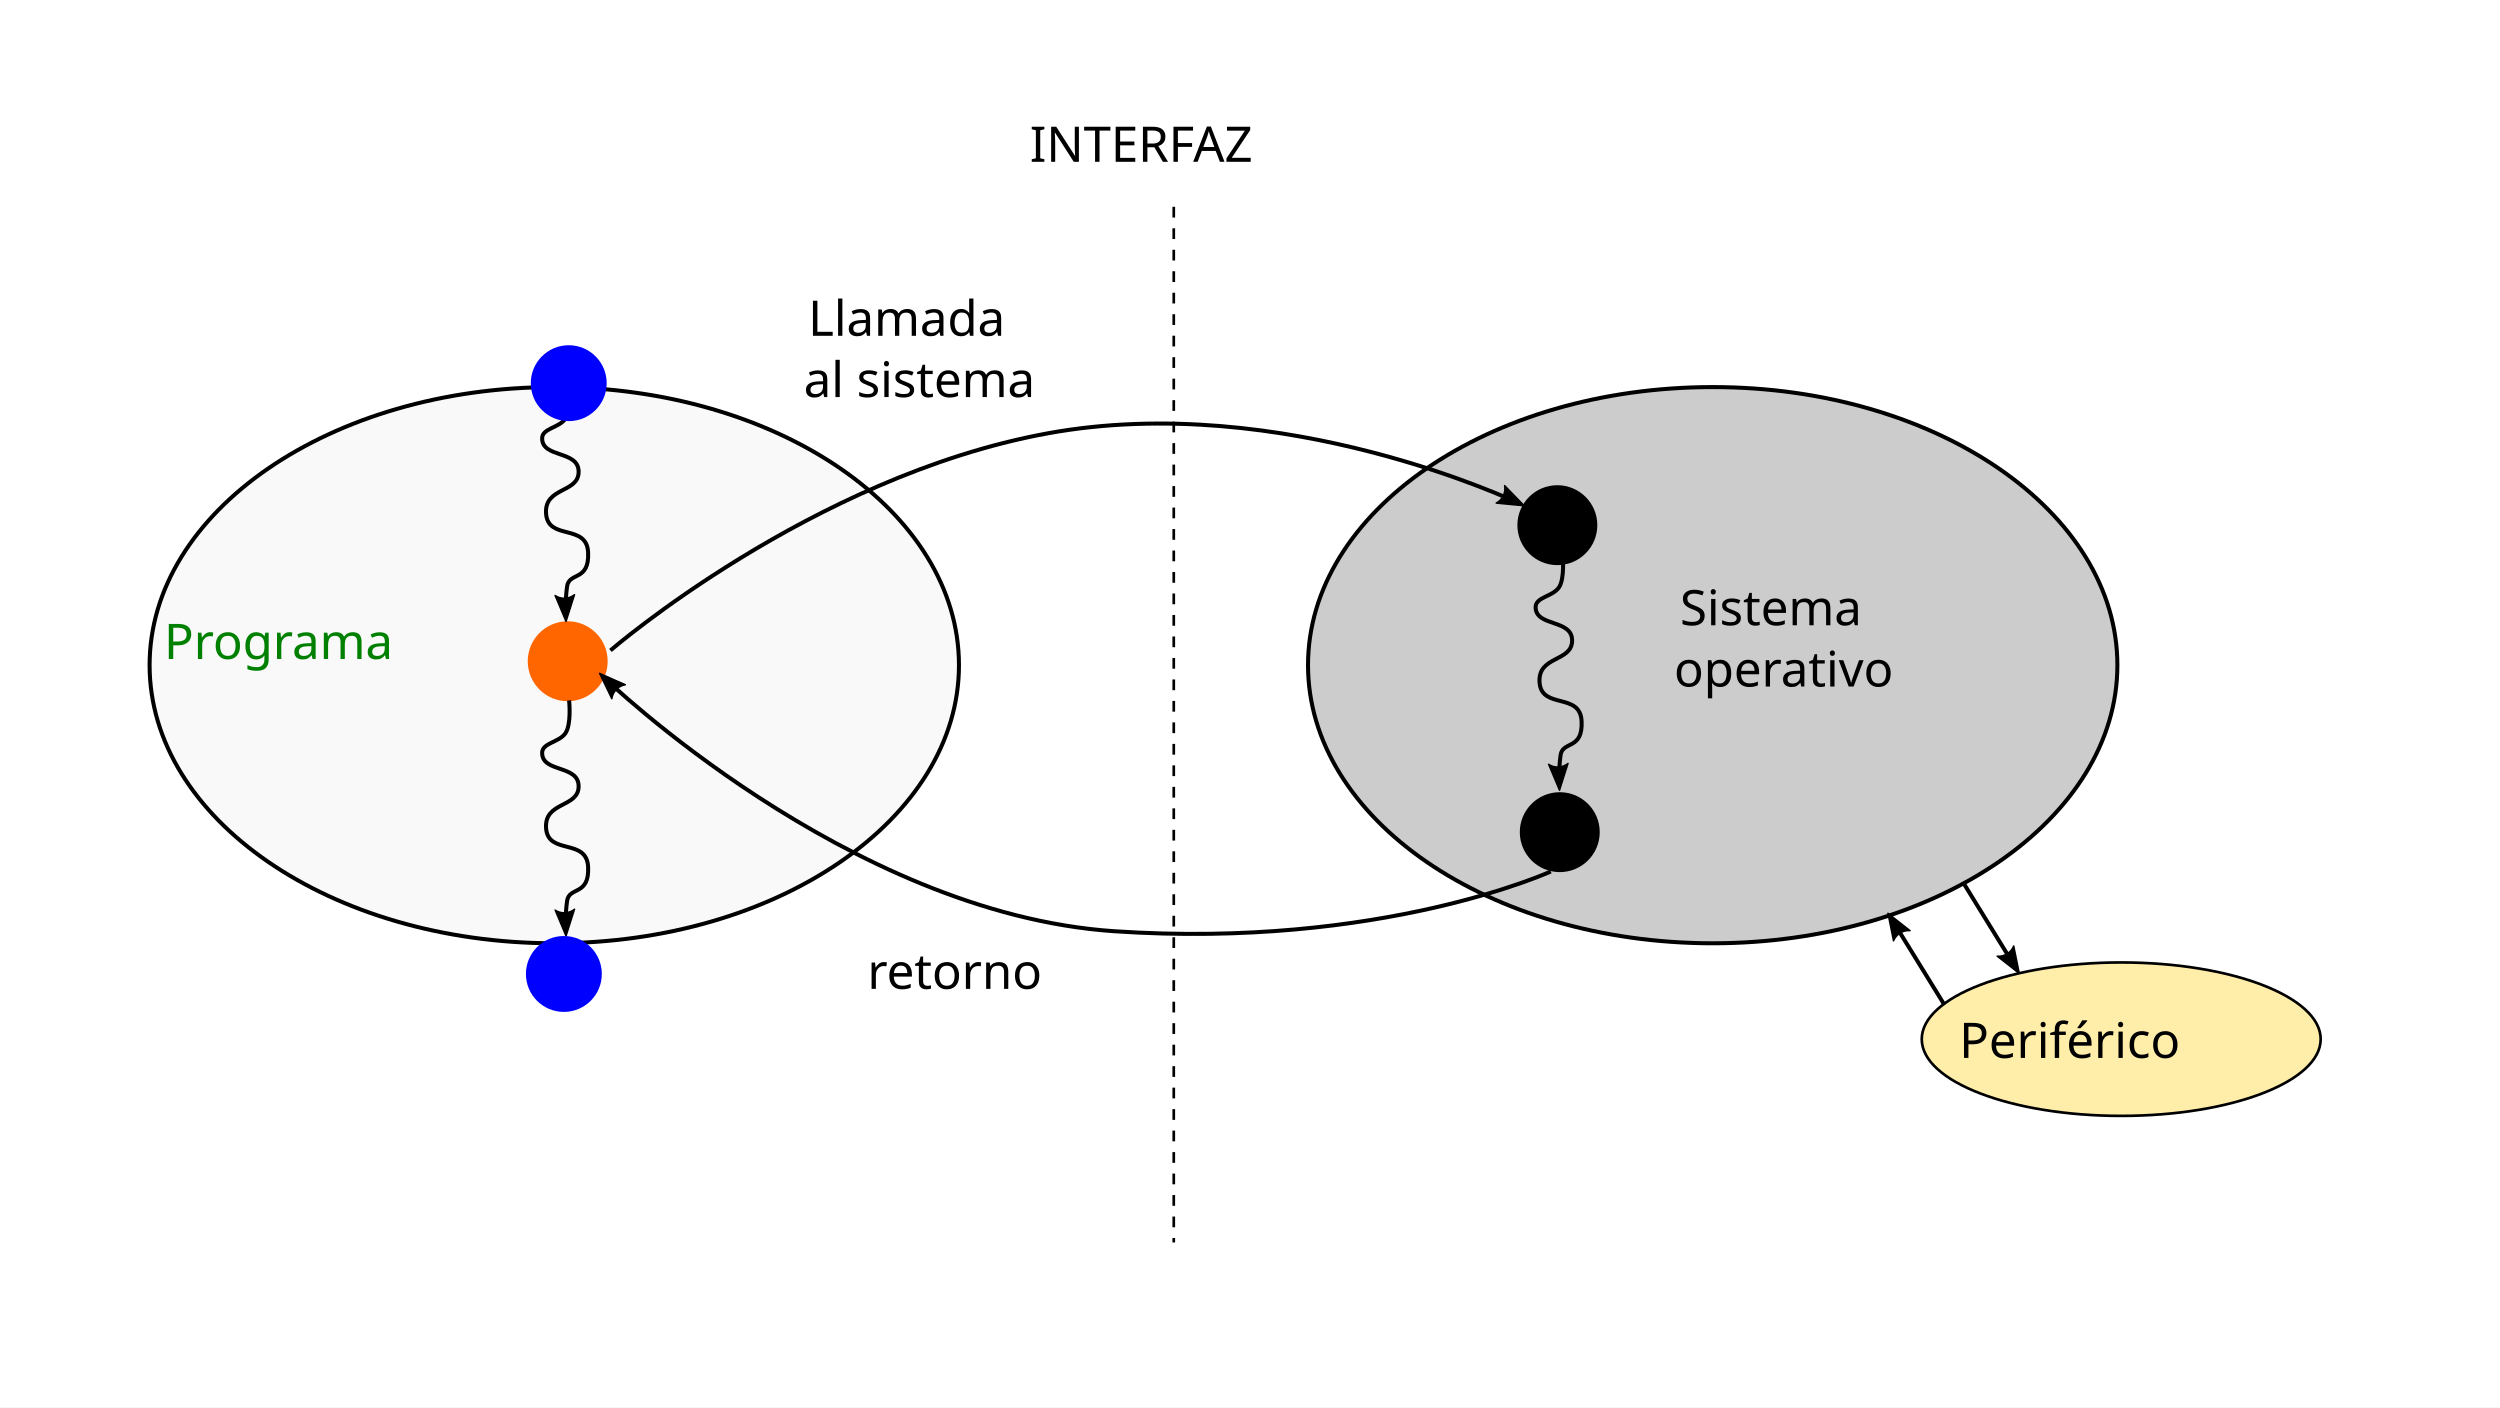
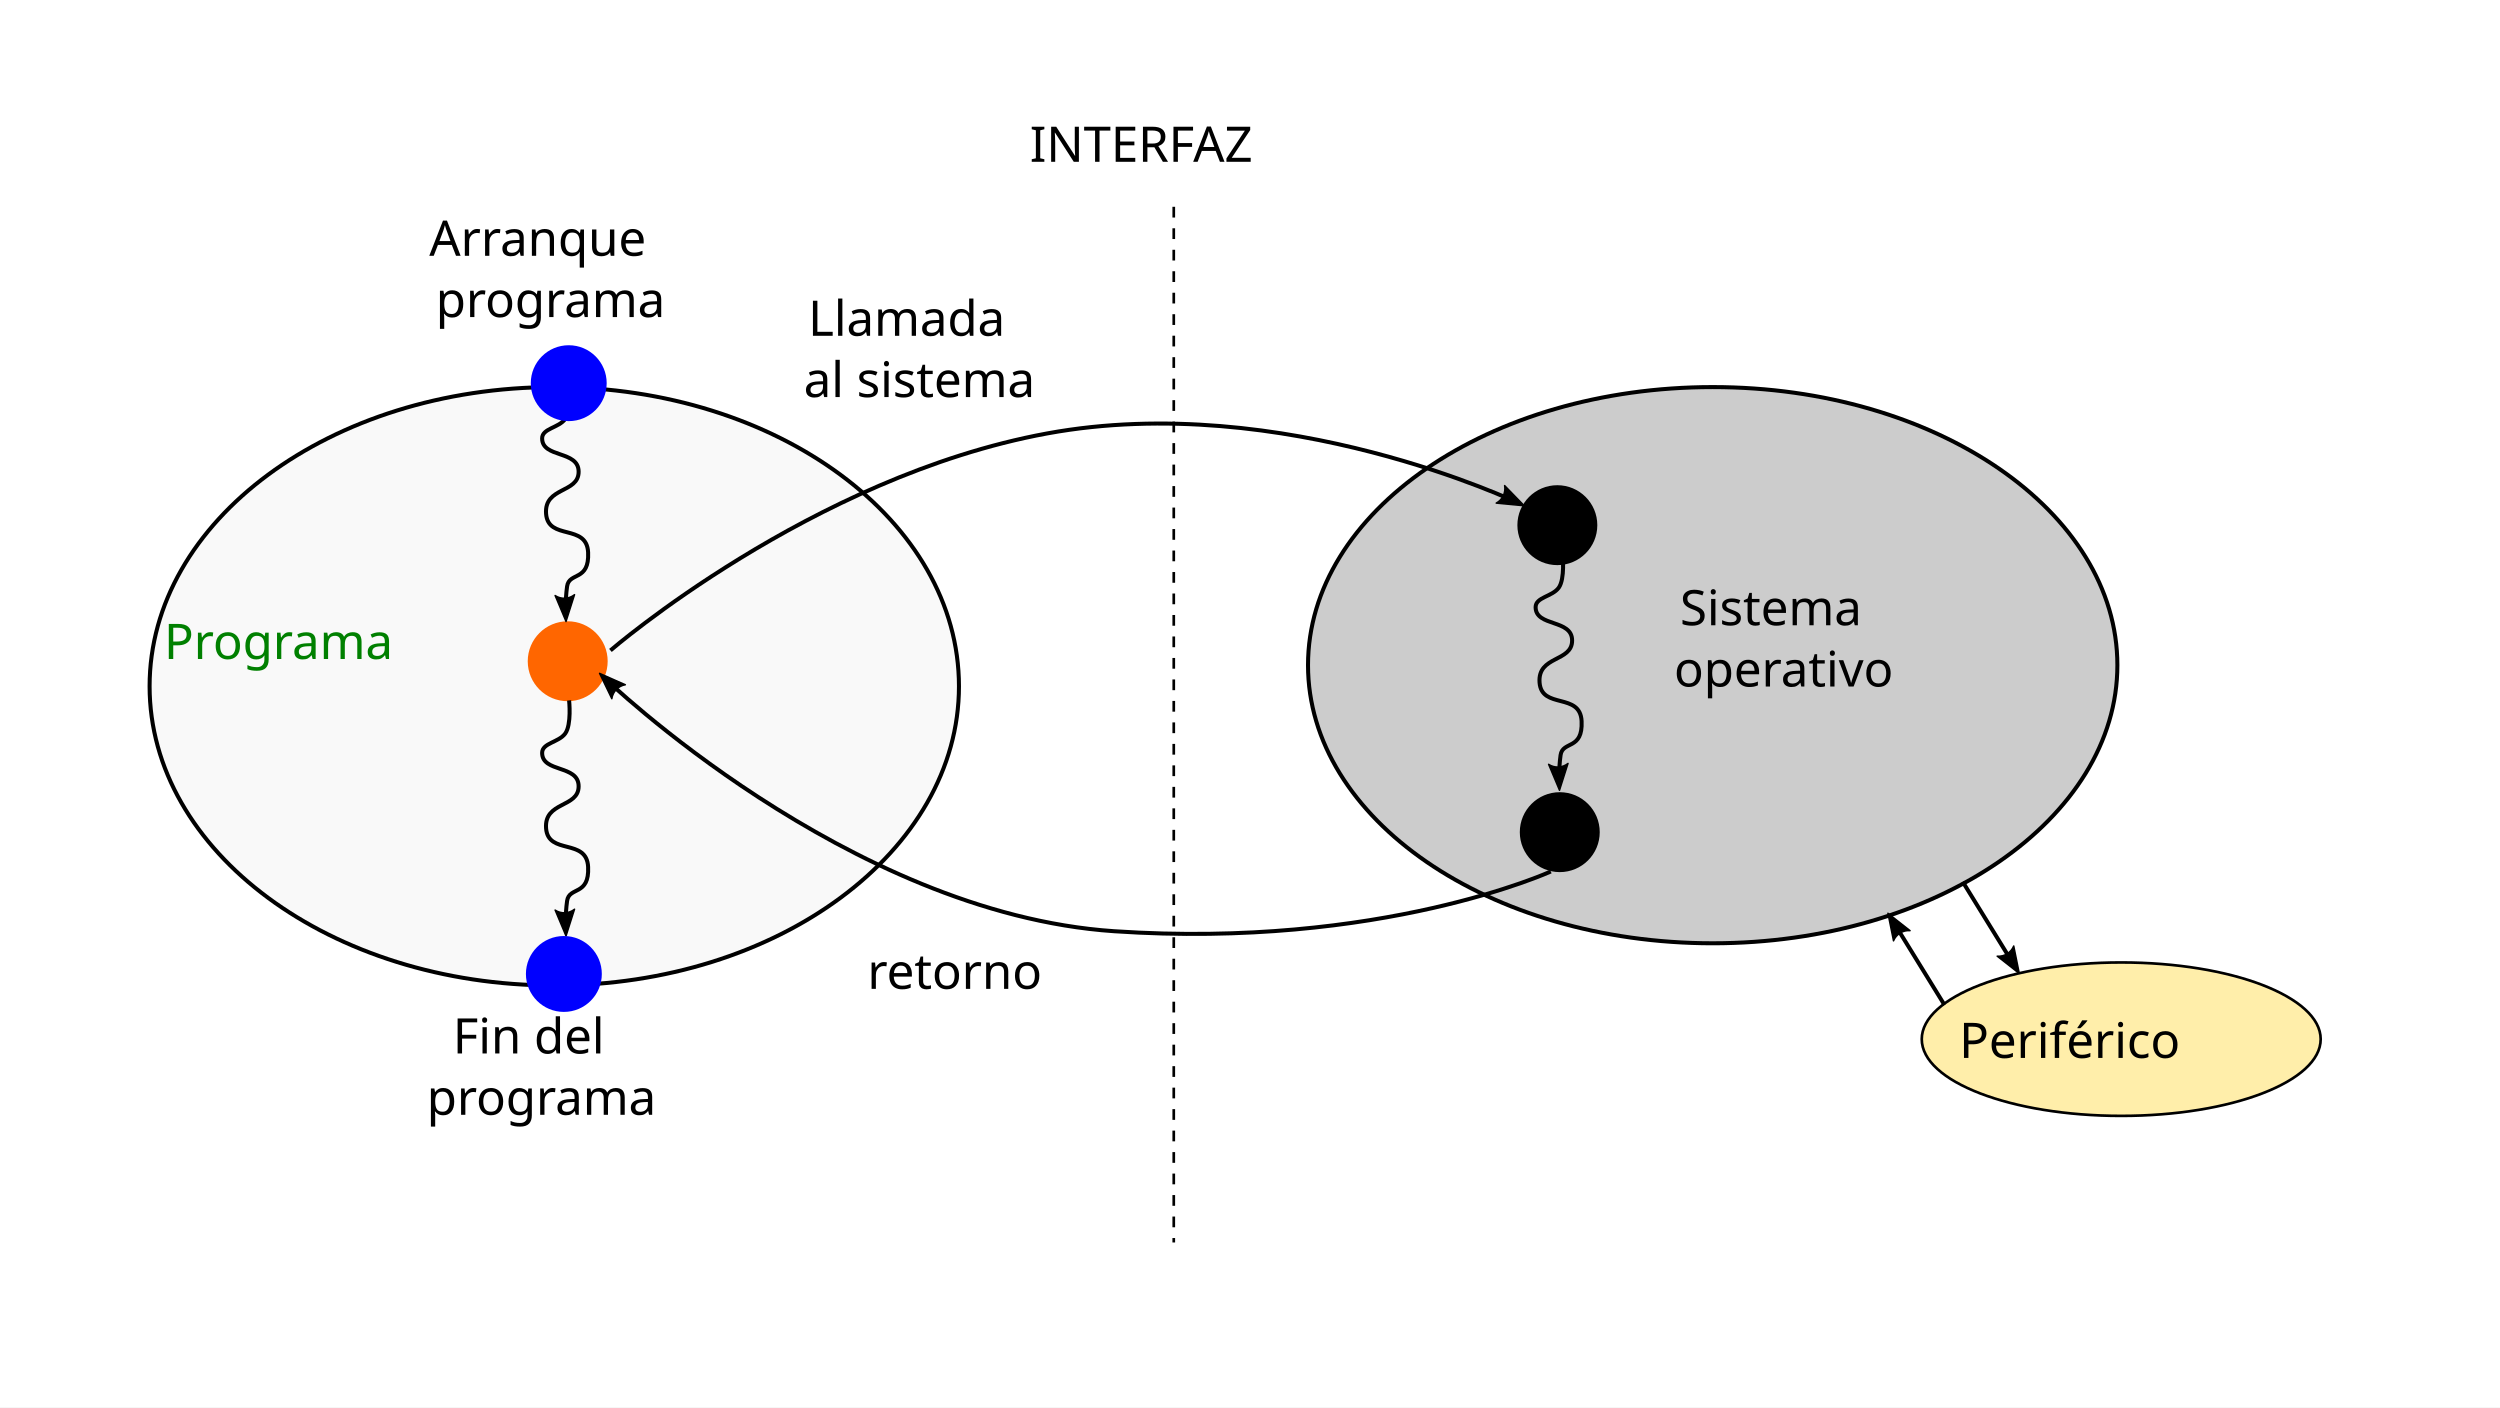
<svg xmlns="http://www.w3.org/2000/svg" width="492.691mm" height="277.368mm" viewBox="0 0 492.691 277.368" version="1.1" id="svg8">
  <defs id="defs2">
    <marker orient="auto" refY="0" refX="0" id="marker5499" style="overflow:visible">
      <path id="path5497" style="fill:#000000;fill-opacity:1;fill-rule:evenodd;stroke:#000000;stroke-width:0.625;stroke-linejoin:round;stroke-opacity:1" d="M 8.719,4.034 -2.207,0.016 8.719,-4.002 c -1.745,2.372 -1.735,5.617 -6e-7,8.035 z" transform="scale(-0.6)" />
    </marker>
    <marker style="overflow:visible" id="marker1035" refX="0" refY="0" orient="auto">
      <path transform="scale(-0.6)" d="M 8.719,4.034 -2.207,0.016 8.719,-4.002 c -1.745,2.372 -1.735,5.617 -6e-7,8.035 z" style="fill:#000000;fill-opacity:1;fill-rule:evenodd;stroke:#000000;stroke-width:0.625;stroke-linejoin:round;stroke-opacity:1" id="path1033" />
    </marker>
    <marker style="overflow:visible" id="marker978" refX="0" refY="0" orient="auto">
      <path transform="scale(-0.6)" d="M 8.719,4.034 -2.207,0.016 8.719,-4.002 c -1.745,2.372 -1.735,5.617 -6e-7,8.035 z" style="fill:#000000;fill-opacity:1;fill-rule:evenodd;stroke:#000000;stroke-width:0.625;stroke-linejoin:round;stroke-opacity:1" id="path976" />
    </marker>
    <marker orient="auto" refY="0" refX="0" id="Arrow2Mend" style="overflow:visible">
      <path id="path1036" style="fill:#000000;fill-opacity:1;fill-rule:evenodd;stroke:#000000;stroke-width:0.625;stroke-linejoin:round;stroke-opacity:1" d="M 8.719,4.034 -2.207,0.016 8.719,-4.002 c -1.745,2.372 -1.735,5.617 -6e-7,8.035 z" transform="scale(-0.6)" />
    </marker>
    <marker style="overflow:visible" id="marker978-1-5" refX="0" refY="0" orient="auto">
      <path transform="scale(-0.6)" d="M 8.719,4.034 -2.207,0.016 8.719,-4.002 c -1.745,2.372 -1.735,5.617 -6e-7,8.035 z" style="fill:#000000;fill-opacity:1;fill-rule:evenodd;stroke:#000000;stroke-width:0.625;stroke-linejoin:round;stroke-opacity:1" id="path976-2-9" />
    </marker>
    <marker style="overflow:visible" id="marker1035-6" refX="0" refY="0" orient="auto">
      <path transform="scale(-0.6)" d="M 8.719,4.034 -2.207,0.016 8.719,-4.002 c -1.745,2.372 -1.735,5.617 -6e-7,8.035 z" style="fill:#000000;fill-opacity:1;fill-rule:evenodd;stroke:#000000;stroke-width:0.625;stroke-linejoin:round;stroke-opacity:1" id="path1033-2" />
    </marker>
    <marker orient="auto" refY="0" refX="0" id="marker5499-7" style="overflow:visible">
      <path id="path5497-9" style="fill:#000000;fill-opacity:1;fill-rule:evenodd;stroke:#000000;stroke-width:0.625;stroke-linejoin:round;stroke-opacity:1" d="M 8.719,4.034 -2.207,0.016 8.719,-4.002 c -1.745,2.372 -1.735,5.617 -6e-7,8.035 z" transform="scale(-0.6)" />
    </marker>
    <marker style="overflow:visible" id="marker1035-0" refX="0" refY="0" orient="auto">
      <path transform="scale(-0.6)" d="M 8.719,4.034 -2.207,0.016 8.719,-4.002 c -1.745,2.372 -1.735,5.617 -6e-7,8.035 z" style="fill:#000000;fill-opacity:1;fill-rule:evenodd;stroke:#000000;stroke-width:0.625;stroke-linejoin:round;stroke-opacity:1" id="path1033-23" />
    </marker>
    <marker orient="auto" refY="0" refX="0" id="Arrow2Mend-4" style="overflow:visible">
      <path id="path1036-7" style="fill:#000000;fill-opacity:1;fill-rule:evenodd;stroke:#000000;stroke-width:0.625;stroke-linejoin:round;stroke-opacity:1" d="M 8.719,4.034 -2.207,0.016 8.719,-4.002 c -1.745,2.372 -1.735,5.617 -6e-7,8.035 z" transform="scale(-0.6)" />
    </marker>
  </defs>
  <g id="layer2" transform="translate(25.95732,-83.30263)">
    <rect style="opacity:1;fill:#ffffff;fill-opacity:1;stroke:none;stroke-width:0.794;stroke-linecap:round;stroke-linejoin:round;stroke-miterlimit:4;stroke-dasharray:none;stroke-dashoffset:0;stroke-opacity:1" id="rect2168" width="492.691" height="277.368" x="-25.957" y="83.303" />
  </g>
  <g id="layer1" transform="translate(25.95732,-83.30263)" style="display:inline">
-     <ellipse style="opacity:1;fill:#f9f9f9;fill-opacity:1;stroke:#000000;stroke-width:0.794;stroke-linecap:round;stroke-linejoin:round;stroke-miterlimit:4;stroke-dasharray:none;stroke-dashoffset:0;stroke-opacity:1" id="path4630" cx="83.278" cy="214.394" rx="79.753" ry="54.807" />
+     <ellipse style="opacity:1;fill:#f9f9f9;fill-opacity:1;stroke:#000000;stroke-width:0.794;stroke-linecap:round;stroke-linejoin:round;stroke-miterlimit:4;stroke-dasharray:none;stroke-dashoffset:0;stroke-opacity:1" id="path4630" cx="83.278" cy="218.551" rx="79.753" ry="58.964" />
    <ellipse style="display:inline;opacity:1;fill:#cccccc;fill-opacity:1;stroke:#000000;stroke-width:0.794;stroke-linecap:round;stroke-linejoin:round;stroke-miterlimit:4;stroke-dasharray:none;stroke-dashoffset:0;stroke-opacity:1" id="path4630-7" cx="311.575" cy="214.394" rx="79.753" ry="54.807" />
    <circle style="display:inline;opacity:1;fill:#ff6600;fill-opacity:1;stroke:#ff6600;stroke-width:0.794;stroke-linecap:round;stroke-linejoin:round;stroke-miterlimit:4;stroke-dasharray:none;stroke-dashoffset:0;stroke-opacity:1" id="path962-5-1-5-6" cx="85.924" cy="213.619" r="7.479" />
    <path style="fill:none;stroke:#000000;stroke-width:0.794;stroke-linecap:butt;stroke-linejoin:miter;stroke-miterlimit:4;stroke-dasharray:none;stroke-opacity:1;marker-end:url(#Arrow2Mend)" d="m 360.862,257.107 10.583,17.174" id="path1007" />
    <path style="fill:none;stroke:#000000;stroke-width:0.794;stroke-linecap:butt;stroke-linejoin:miter;stroke-miterlimit:4;stroke-dasharray:none;stroke-opacity:1;marker-end:url(#marker1035)" d="m 86.2,159.349 c 0,0 0.514,4.766 -0.768,6.528 -1.282,1.762 -4.548,1.844 -4.548,3.815 0,3.942 7.193,2.301 7.193,6.578 0,4.276 -6.815,2.94 -6.415,8.285 0.401,5.345 8.018,1.871 8.285,7.617 0.267,5.746 -3.74,3.816 -4.143,6.682 -0.403,2.866 -0.267,5.88 -0.267,5.88" id="path160" />
    <text xml:space="preserve" style="font-style:normal;font-variant:normal;font-weight:normal;font-stretch:normal;font-size:9.666px;line-height:1.25;font-family:ubuntu;-inkscape-font-specification:ubuntu;text-align:center;letter-spacing:0px;word-spacing:0px;text-anchor:middle;display:inline;fill:#008000;fill-opacity:1;stroke:none;stroke-width:0.265" x="35.214" y="213.174" id="text817-5-93-3">
      <tspan x="35.214" y="213.174" style="font-style:normal;font-variant:normal;font-weight:500;font-stretch:normal;font-family:ubuntu;-inkscape-font-specification:'ubuntu Medium';fill:#008000;stroke-width:0.265" id="tspan909-0-7">Programa</tspan>
    </text>
    <circle style="display:inline;opacity:1;fill:#0000ff;fill-opacity:1;stroke:none;stroke-width:0.794;stroke-linecap:round;stroke-linejoin:round;stroke-miterlimit:4;stroke-dasharray:none;stroke-dashoffset:0;stroke-opacity:1" id="path962-3-5" cx="86.127" cy="158.819" r="7.479" />
    <path style="display:inline;fill:none;stroke:#000000;stroke-width:0.794;stroke-linecap:butt;stroke-linejoin:miter;stroke-miterlimit:4;stroke-dasharray:none;stroke-opacity:1;marker-end:url(#marker1035-6)" d="m 281.992,192.611 c 0,0 0.514,4.766 -0.768,6.528 -1.282,1.762 -4.548,1.844 -4.548,3.815 0,3.942 7.193,2.301 7.193,6.578 0,4.276 -6.815,2.94 -6.415,8.285 0.401,5.345 8.018,1.871 8.285,7.617 0.267,5.746 -3.74,3.816 -4.143,6.682 -0.403,2.866 -0.267,5.88 -0.267,5.88" id="path160-9" />
    <text xml:space="preserve" style="font-style:normal;font-variant:normal;font-weight:normal;font-stretch:normal;font-size:9.666px;line-height:1.25;font-family:ubuntu;-inkscape-font-specification:ubuntu;text-align:center;letter-spacing:0px;word-spacing:0px;text-anchor:middle;display:inline;fill:#000000;fill-opacity:1;stroke:none;stroke-width:0.265" x="331.841" y="206.525" id="text817-5-93-3-1">
      <tspan x="331.841" y="206.525" style="font-style:normal;font-variant:normal;font-weight:500;font-stretch:normal;font-family:ubuntu;-inkscape-font-specification:'ubuntu Medium';fill:#000000;stroke-width:0.265" id="tspan909-0-7-2">Sistema</tspan>
      <tspan x="331.841" y="218.607" style="font-style:normal;font-variant:normal;font-weight:500;font-stretch:normal;font-family:ubuntu;-inkscape-font-specification:'ubuntu Medium';fill:#000000;stroke-width:0.265" id="tspan5265">operativo</tspan>
    </text>
    <text xml:space="preserve" style="font-style:normal;font-variant:normal;font-weight:normal;font-stretch:normal;font-size:12.572px;line-height:1.25;font-family:ubuntu;-inkscape-font-specification:ubuntu;text-align:center;letter-spacing:0px;word-spacing:0px;text-anchor:middle;display:inline;fill:#008000;fill-opacity:1;stroke:none;stroke-width:0.265" x="592.288" y="251.116" id="text966-3-2-0-0">
      <tspan id="tspan964-5-7-3-6" x="592.288" y="262.839" style="font-style:normal;font-variant:normal;font-weight:500;font-stretch:normal;font-family:ubuntu;-inkscape-font-specification:'ubuntu Medium';fill:#ffffff;stroke-width:0.265" />
    </text>
    <circle style="display:inline;opacity:1;fill:#000000;fill-opacity:1;stroke:#000000;stroke-width:0.794;stroke-linecap:round;stroke-linejoin:round;stroke-miterlimit:4;stroke-dasharray:none;stroke-dashoffset:0;stroke-opacity:1" id="path962-31-2" cx="280.959" cy="186.801" r="7.479" />
    <text xml:space="preserve" style="font-style:normal;font-variant:normal;font-weight:normal;font-stretch:normal;font-size:12.572px;line-height:1.25;font-family:ubuntu;-inkscape-font-specification:ubuntu;text-align:center;letter-spacing:0px;word-spacing:0px;text-anchor:middle;display:inline;fill:#008000;fill-opacity:1;stroke:none;stroke-width:0.265" x="787.323" y="226.17" id="text966-9-6">
      <tspan id="tspan964-4-1" x="787.323" y="237.893" style="font-style:normal;font-variant:normal;font-weight:500;font-stretch:normal;font-family:ubuntu;-inkscape-font-specification:'ubuntu Medium';fill:#ffffff;stroke-width:0.265" />
    </text>
    <circle style="display:inline;opacity:1;fill:#000000;fill-opacity:1;stroke:#000000;stroke-width:0.794;stroke-linecap:round;stroke-linejoin:round;stroke-miterlimit:4;stroke-dasharray:none;stroke-dashoffset:0;stroke-opacity:1" id="path962-31-2-8" cx="281.436" cy="247.301" r="7.479" />
    <path style="fill:none;stroke:#000000;stroke-width:0.794;stroke-linecap:butt;stroke-linejoin:miter;stroke-miterlimit:4;stroke-dasharray:none;stroke-opacity:1;marker-end:url(#marker5499)" d="m 94.347,211.487 c 0,0 39.556,-34.211 86.061,-42.763 46.505,-8.553 93.075,13.806 93.075,13.806" id="path5489" />
    <path style="display:inline;fill:none;stroke:#000000;stroke-width:0.794;stroke-linecap:butt;stroke-linejoin:miter;stroke-miterlimit:4;stroke-dasharray:none;stroke-opacity:1;marker-end:url(#marker5499-7)" d="m 279.663,255.055 c 0,0 -33.508,15.312 -86.061,11.769 C 141.05,263.282 92.968,216.732 92.968,216.732" id="path5489-2" />
    <path style="display:inline;fill:none;stroke:#000000;stroke-width:0.794;stroke-linecap:butt;stroke-linejoin:miter;stroke-miterlimit:4;stroke-dasharray:none;stroke-opacity:1;marker-end:url(#marker1035-0)" d="m 86.2,221.338 c 0,0 0.514,4.766 -0.768,6.528 -1.282,1.762 -4.548,1.844 -4.548,3.815 0,3.942 7.193,2.301 7.193,6.578 0,4.276 -6.815,2.94 -6.415,8.285 0.401,5.345 8.018,1.871 8.285,7.617 0.267,5.746 -3.74,3.816 -4.143,6.682 -0.403,2.866 -0.267,5.88 -0.267,5.88" id="path160-7" />
    <circle style="display:inline;opacity:1;fill:#0000ff;fill-opacity:1;stroke:none;stroke-width:0.794;stroke-linecap:round;stroke-linejoin:round;stroke-miterlimit:4;stroke-dasharray:none;stroke-dashoffset:0;stroke-opacity:1" id="path962-3-5-5" cx="85.168" cy="275.248" r="7.479" />
    <text xml:space="preserve" style="font-style:normal;font-variant:normal;font-weight:normal;font-stretch:normal;font-size:9.666px;line-height:1.25;font-family:ubuntu;-inkscape-font-specification:ubuntu;text-align:center;letter-spacing:0px;word-spacing:0px;text-anchor:middle;display:inline;fill:#000000;fill-opacity:1;stroke:none;stroke-width:0.265" x="161.517" y="149.478" id="text817-5-93-3-1-9">
      <tspan x="161.517" y="149.478" style="font-style:normal;font-variant:normal;font-weight:normal;font-stretch:normal;font-family:ubuntu;-inkscape-font-specification:ubuntu;fill:#000000;stroke-width:0.265" id="tspan5265-2">Llamada</tspan>
      <tspan x="161.517" y="161.56" style="font-style:normal;font-variant:normal;font-weight:normal;font-stretch:normal;font-family:ubuntu;-inkscape-font-specification:ubuntu;fill:#000000;stroke-width:0.265" id="tspan7193">al sistema</tspan>
    </text>
    <text xml:space="preserve" style="font-style:normal;font-variant:normal;font-weight:normal;font-stretch:normal;font-size:9.666px;line-height:1.25;font-family:ubuntu;-inkscape-font-specification:ubuntu;text-align:center;letter-spacing:0px;word-spacing:0px;text-anchor:middle;display:inline;fill:#000000;fill-opacity:1;stroke:none;stroke-width:0.265" x="168.468" y="278.186" id="text817-5-93-3-1-9-8">
      <tspan x="168.468" y="278.186" style="font-style:normal;font-variant:normal;font-weight:normal;font-stretch:normal;font-family:ubuntu;-inkscape-font-specification:ubuntu;fill:#000000;stroke-width:0.265" id="tspan7193-7">retorno</tspan>
    </text>
    <path style="fill:none;stroke:#000000;stroke-width:0.529;stroke-linecap:butt;stroke-linejoin:miter;stroke-miterlimit:4;stroke-dasharray:2.117, 2.117;stroke-dashoffset:0;stroke-opacity:1" d="M 205.364,124.057 V 328.164" id="path7220" />
    <text xml:space="preserve" style="font-style:normal;font-variant:normal;font-weight:normal;font-stretch:normal;font-size:9.666px;line-height:1.25;font-family:ubuntu;-inkscape-font-specification:ubuntu;text-align:center;letter-spacing:0px;word-spacing:0px;text-anchor:middle;display:inline;fill:#000000;fill-opacity:1;stroke:none;stroke-width:0.265" x="205.222" y="115.186" id="text817-5-93-3-1-9-8-3">
      <tspan x="205.222" y="115.186" style="font-style:normal;font-variant:normal;font-weight:500;font-stretch:normal;font-family:ubuntu;-inkscape-font-specification:'ubuntu Medium';fill:#000000;stroke-width:0.265" id="tspan7193-7-6">INTERFAZ</tspan>
    </text>
    <flowRoot xml:space="preserve" id="flowRoot7240" style="font-style:normal;font-variant:normal;font-weight:normal;font-stretch:normal;font-size:16px;line-height:1.25;font-family:ubuntu;-inkscape-font-specification:ubuntu;text-align:start;letter-spacing:0px;word-spacing:0px;text-anchor:start;fill:#000000;fill-opacity:1;stroke:none" transform="matrix(0.2645833,0,0,0.2645833,-26.45833,38.45125)">
      <flowRegion id="flowRegion7242">
        <rect id="rect7244" width="197.143" height="45.714" x="2554.286" y="539.748" />
      </flowRegion>
      <flowPara id="flowPara7246" />
    </flowRoot>
    <g id="g7276" transform="translate(-489.3561,-39.05934)">
      <ellipse ry="15.119" rx="39.31" cy="327.158" cx="881.44" id="path7271" style="opacity:1;fill:#ffeeaa;fill-opacity:1;stroke:#000000;stroke-width:0.529;stroke-linecap:round;stroke-linejoin:round;stroke-miterlimit:4;stroke-dasharray:none;stroke-dashoffset:0;stroke-opacity:1" />
      <text id="text817-5-93-3-1-9-1" y="330.857" x="880.076" style="font-style:normal;font-variant:normal;font-weight:normal;font-stretch:normal;font-size:9.666px;line-height:1.25;font-family:ubuntu;-inkscape-font-specification:ubuntu;text-align:center;letter-spacing:0px;word-spacing:0px;text-anchor:middle;display:inline;fill:#000000;fill-opacity:1;stroke:none;stroke-width:0.265" xml:space="preserve">
        <tspan id="tspan7193-9" style="font-style:normal;font-variant:normal;font-weight:normal;font-stretch:normal;font-family:ubuntu;-inkscape-font-specification:ubuntu;fill:#000000;stroke-width:0.265" y="330.857" x="880.076">Periférico</tspan>
      </text>
    </g>
    <path style="display:inline;fill:none;stroke:#000000;stroke-width:0.794;stroke-linecap:butt;stroke-linejoin:miter;stroke-miterlimit:4;stroke-dasharray:none;stroke-opacity:1;marker-end:url(#Arrow2Mend-4)" d="M 357.25,281.349 346.666,264.175" id="path1007-8" />
+     <text xml:space="preserve" style="font-style:normal;font-variant:normal;font-weight:normal;font-stretch:normal;font-size:9.666px;line-height:1.25;font-family:ubuntu;-inkscape-font-specification:ubuntu;text-align:center;letter-spacing:0px;word-spacing:0px;text-anchor:middle;display:inline;fill:#000000;fill-opacity:1;stroke:none;stroke-width:0.265" x="88.807" y="133.711" id="text817-5-93-3-1-9-8-36">
+       <tspan x="88.807" y="133.711" style="font-style:normal;font-variant:normal;font-weight:normal;font-stretch:normal;font-family:ubuntu;-inkscape-font-specification:ubuntu;fill:#000000;stroke-width:0.265" id="tspan7193-7-7">Arranque</tspan>
+       <tspan x="88.807" y="145.794" style="font-style:normal;font-variant:normal;font-weight:normal;font-stretch:normal;font-family:ubuntu;-inkscape-font-specification:ubuntu;fill:#000000;stroke-width:0.265" id="tspan1000">programa</tspan>
+     </text>
+     <text xml:space="preserve" style="font-style:normal;font-variant:normal;font-weight:normal;font-stretch:normal;font-size:9.666px;line-height:1.25;font-family:ubuntu;-inkscape-font-specification:ubuntu;text-align:center;letter-spacing:0px;word-spacing:0px;text-anchor:middle;display:inline;fill:#000000;fill-opacity:1;stroke:none;stroke-width:0.265" x="87.026" y="290.924" id="text817-5-93-3-1-9-8-36-5">
+       <tspan x="87.026" y="290.924" style="font-style:normal;font-variant:normal;font-weight:normal;font-stretch:normal;font-family:ubuntu;-inkscape-font-specification:ubuntu;fill:#000000;stroke-width:0.265" id="tspan7193-7-7-3">Fin del</tspan>
+       <tspan x="87.026" y="303.006" style="font-style:normal;font-variant:normal;font-weight:normal;font-stretch:normal;font-family:ubuntu;-inkscape-font-specification:ubuntu;fill:#000000;stroke-width:0.265" id="tspan1000-5">programa</tspan>
+     </text>
  </g>
</svg>
